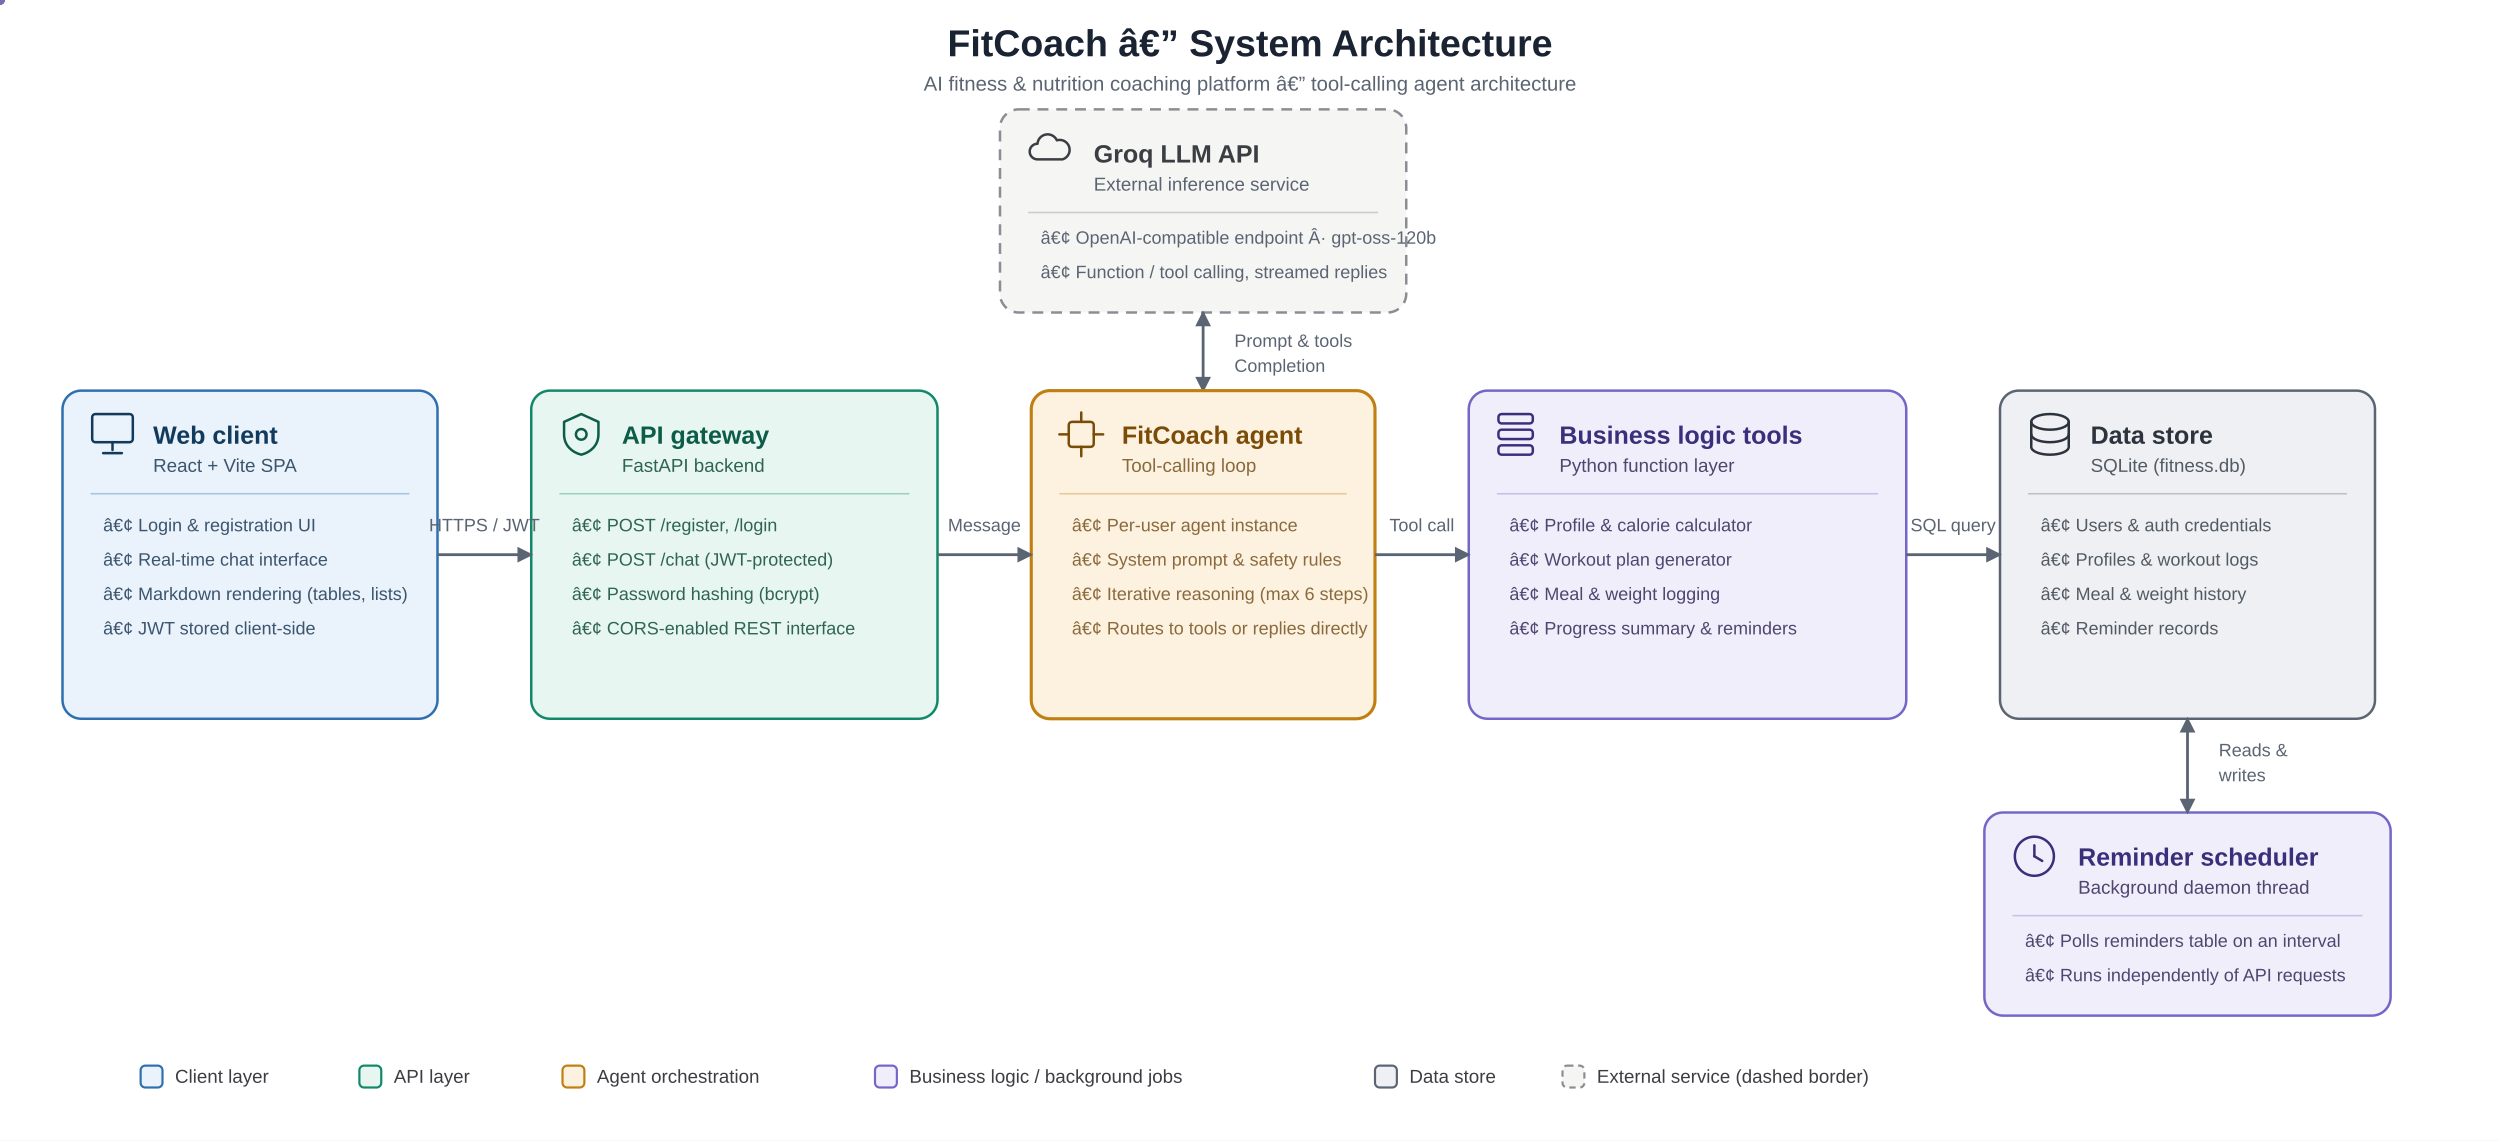
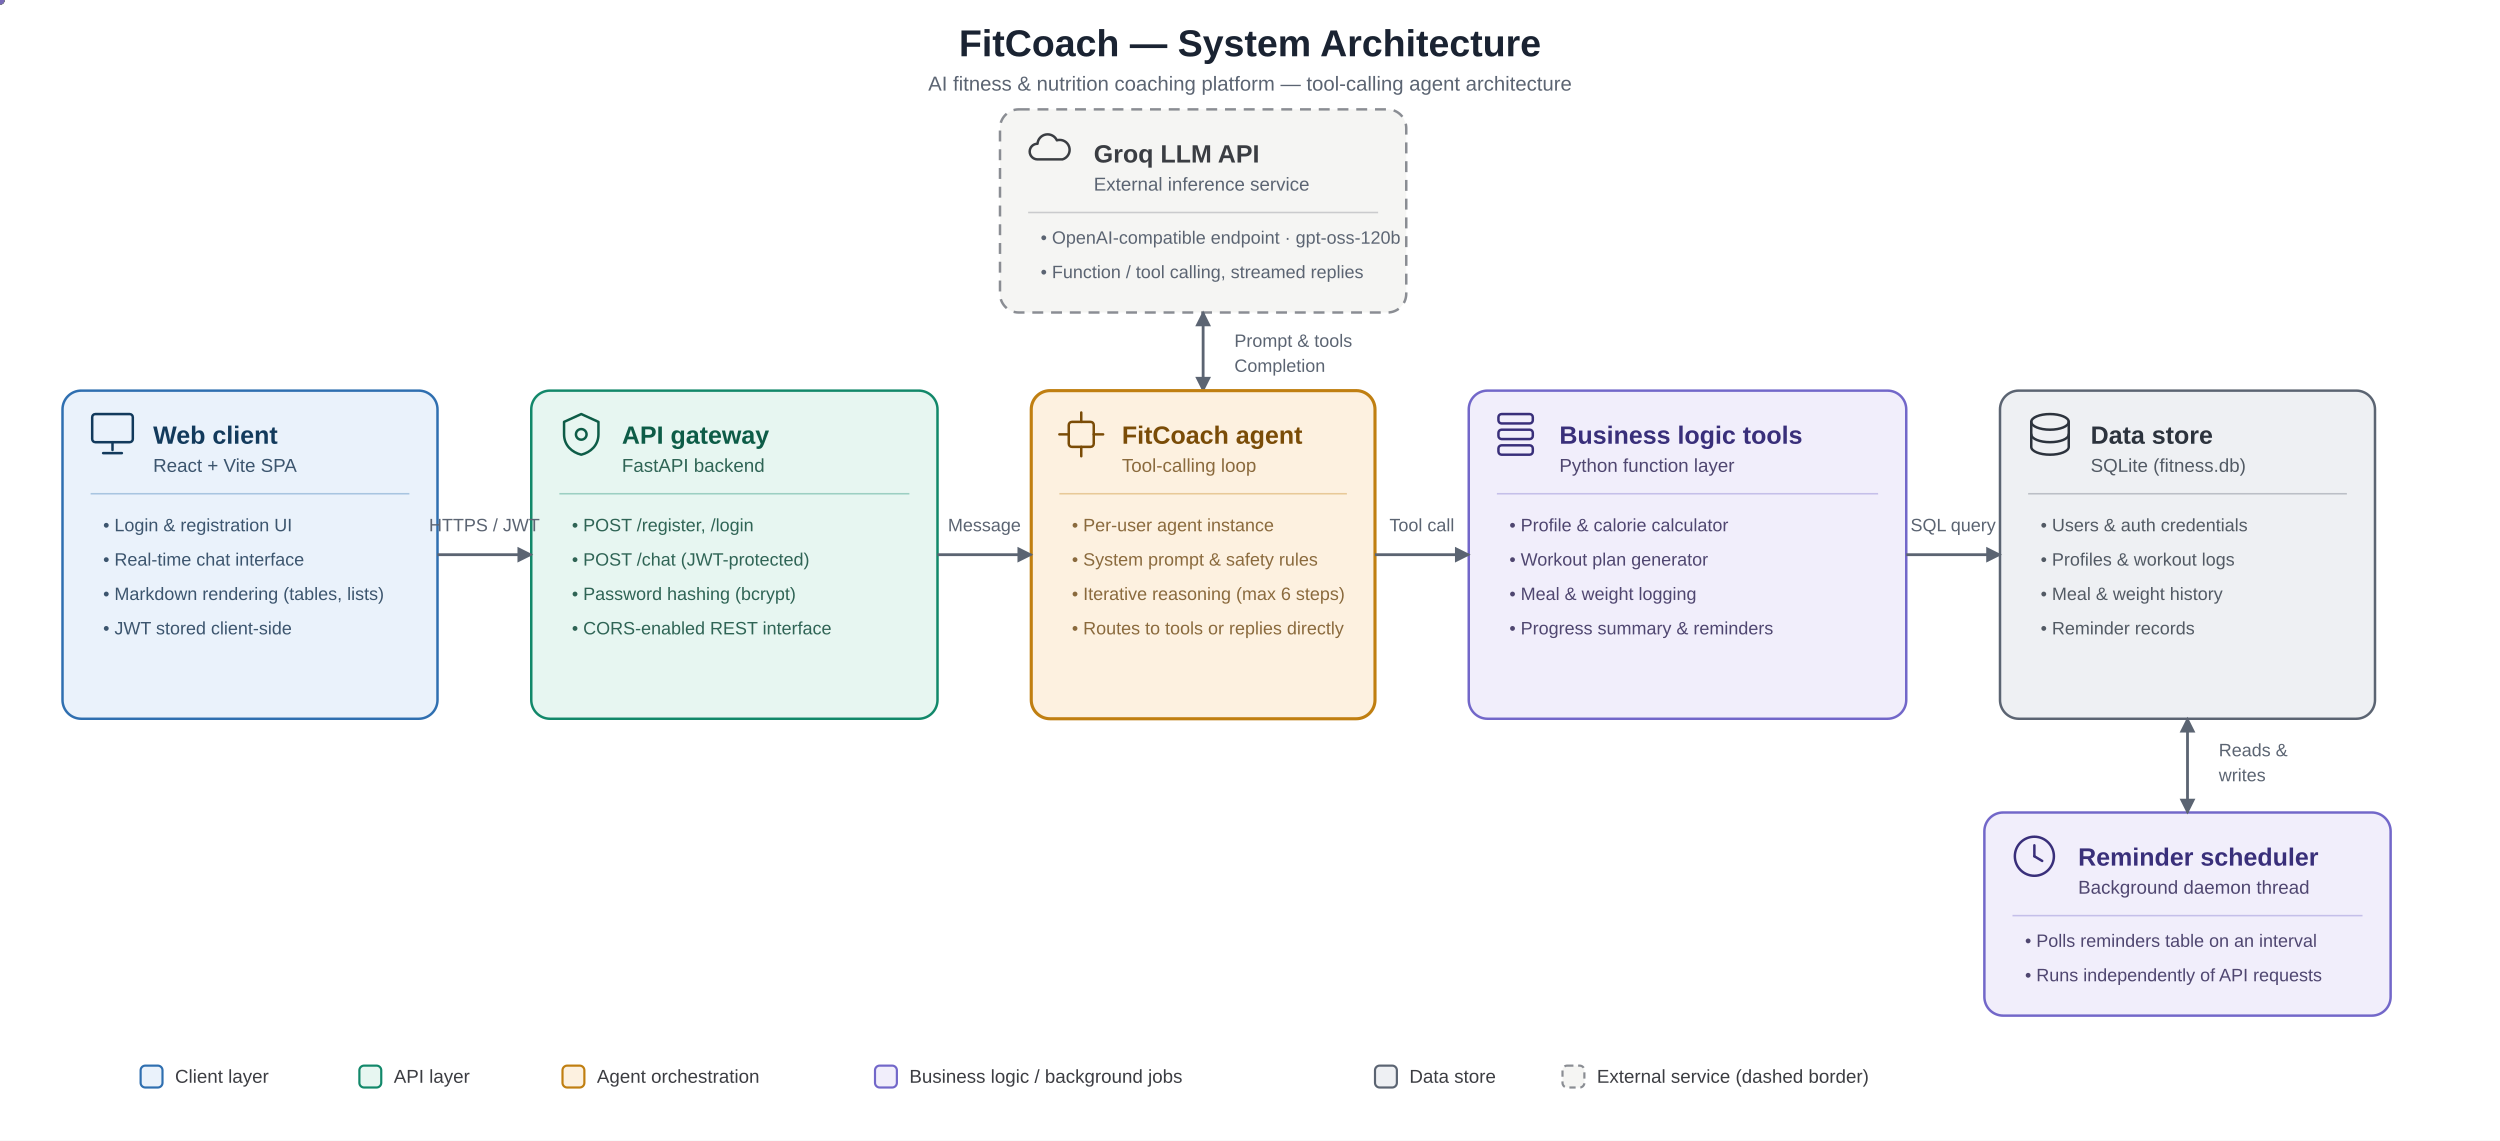
<svg xmlns="http://www.w3.org/2000/svg" width="1600" height="730" viewBox="0 0 1600 730" role="img">
  <defs>
    <marker id="arrow" viewBox="0 0 10 10" refX="8" refY="5" markerWidth="7" markerHeight="7" orient="auto-start-reverse">
      <path d="M1 1L9 5L1 9Z" fill="#5b6472" />
    </marker>
  </defs>
  <rect x="0" y="0" width="1600" height="730" fill="#ffffff" />
-   <text x="800" y="36" text-anchor="middle" font-family="Arial, Helvetica, sans-serif" font-size="24" font-weight="600" fill="#1a2332">FitCoach â€” System Architecture</text>
-   <text x="800" y="58" text-anchor="middle" font-family="Arial, Helvetica, sans-serif" font-size="13" fill="#5b6472">AI fitness &amp; nutrition coaching platform â€” tool-calling agent architecture</text>
+   <text x="800" y="36" text-anchor="middle" font-family="Arial, Helvetica, sans-serif" font-size="24" font-weight="600" fill="#1a2332">FitCoach — System Architecture</text>
+   <text x="800" y="58" text-anchor="middle" font-family="Arial, Helvetica, sans-serif" font-size="13" fill="#5b6472">AI fitness &amp; nutrition coaching platform — tool-calling agent architecture</text>
  <g font-family="Arial, Helvetica, sans-serif">
    <rect x="640" y="70" width="260" height="130" rx="12" fill="#f5f5f3" stroke="#8a8d93" stroke-width="1.6" stroke-dasharray="7 5" />
    <g transform="translate(658,84)" stroke="#3a3d42" stroke-width="1.6" fill="none" stroke-linecap="round" stroke-linejoin="round">
      <path d="M6 18a5 5 0 0 1 0-10 6.5 6.5 0 0 1 12.4-2.2A5.5 5.5 0 0 1 22 18z" />
    </g>
    <text x="700" y="104" font-size="16" font-weight="600" fill="#3a3d42">Groq LLM API</text>
    <text x="700" y="122" font-size="12" fill="#5b6472">External inference service</text>
    <line x1="658" y1="136" x2="882" y2="136" stroke="#8a8d93" stroke-width="1" opacity="0.4" />
-     <text x="666" y="156" font-size="11.5" fill="#5b6472">â€¢ OpenAI-compatible endpoint Â· gpt-oss-120b</text>
-     <text x="666" y="178" font-size="11.5" fill="#5b6472">â€¢ Function / tool calling, streamed replies</text>
+     <text x="666" y="156" font-size="11.5" fill="#5b6472">• OpenAI-compatible endpoint · gpt-oss-120b</text>
+     <text x="666" y="178" font-size="11.5" fill="#5b6472">• Function / tool calling, streamed replies</text>
  </g>
  <line x1="770" y1="200" x2="770" y2="250" stroke="#5b6472" stroke-width="1.8" marker-start="url(#arrow)" marker-end="url(#arrow)" />
  <text x="790" y="222" font-size="11.5" fill="#5b6472" font-family="Arial, Helvetica, sans-serif">Prompt &amp; tools</text>
  <text x="790" y="238" font-size="11.5" fill="#5b6472" font-family="Arial, Helvetica, sans-serif">Completion</text>
  <circle r="3" fill="#c07f11" opacity="0.9">
    <animateMotion dur="2s" repeatCount="indefinite" path="M770,250 L770,200" />
  </circle>
  <circle r="3" fill="#8a8d93" opacity="0.9">
    <animateMotion dur="2s" begin="1s" repeatCount="indefinite" path="M770,200 L770,250" />
  </circle>
  <g font-family="Arial, Helvetica, sans-serif">
    <rect x="40" y="250" width="240" height="210" rx="12" fill="#eaf2fb" stroke="#2f6fb0" stroke-width="1.6" />
    <g transform="translate(58,264)" stroke="#123a5c" stroke-width="1.6" fill="none" stroke-linecap="round" stroke-linejoin="round">
      <rect x="1" y="1" width="26" height="18" rx="2" />
      <line x1="14" y1="19" x2="14" y2="24" />
      <line x1="8" y1="26" x2="20" y2="26" />
    </g>
    <text x="98" y="284" font-size="16" font-weight="600" fill="#123a5c">Web client</text>
    <text x="98" y="302" font-size="12" fill="#3c556e">React + Vite SPA</text>
    <line x1="58" y1="316" x2="262" y2="316" stroke="#2f6fb0" stroke-width="1" opacity="0.35" />
-     <text x="66" y="340" font-size="11.5" fill="#3c556e">â€¢ Login &amp; registration UI</text>
-     <text x="66" y="362" font-size="11.5" fill="#3c556e">â€¢ Real-time chat interface</text>
-     <text x="66" y="384" font-size="11.5" fill="#3c556e">â€¢ Markdown rendering (tables, lists)</text>
-     <text x="66" y="406" font-size="11.5" fill="#3c556e">â€¢ JWT stored client-side</text>
+     <text x="66" y="340" font-size="11.5" fill="#3c556e">• Login &amp; registration UI</text>
+     <text x="66" y="362" font-size="11.5" fill="#3c556e">• Real-time chat interface</text>
+     <text x="66" y="384" font-size="11.5" fill="#3c556e">• Markdown rendering (tables, lists)</text>
+     <text x="66" y="406" font-size="11.5" fill="#3c556e">• JWT stored client-side</text>
  </g>
  <g font-family="Arial, Helvetica, sans-serif">
    <rect x="340" y="250" width="260" height="210" rx="12" fill="#e7f6f1" stroke="#12886a" stroke-width="1.6" />
    <g transform="translate(358,264)" stroke="#0d5c47" stroke-width="1.6" fill="none" stroke-linecap="round" stroke-linejoin="round">
      <path d="M14 1 L25 6 V14 C25 21 20 25.5 14 27 C8 25.5 3 21 3 14 V6 Z" />
      <circle cx="14" cy="14" r="3.4" />
    </g>
    <text x="398" y="284" font-size="16" font-weight="600" fill="#0d5c47">API gateway</text>
    <text x="398" y="302" font-size="12" fill="#2f6455">FastAPI backend</text>
    <line x1="358" y1="316" x2="582" y2="316" stroke="#12886a" stroke-width="1" opacity="0.35" />
-     <text x="366" y="340" font-size="11.5" fill="#2f6455">â€¢ POST /register, /login</text>
-     <text x="366" y="362" font-size="11.5" fill="#2f6455">â€¢ POST /chat (JWT-protected)</text>
-     <text x="366" y="384" font-size="11.5" fill="#2f6455">â€¢ Password hashing (bcrypt)</text>
-     <text x="366" y="406" font-size="11.5" fill="#2f6455">â€¢ CORS-enabled REST interface</text>
+     <text x="366" y="340" font-size="11.5" fill="#2f6455">• POST /register, /login</text>
+     <text x="366" y="362" font-size="11.5" fill="#2f6455">• POST /chat (JWT-protected)</text>
+     <text x="366" y="384" font-size="11.5" fill="#2f6455">• Password hashing (bcrypt)</text>
+     <text x="366" y="406" font-size="11.5" fill="#2f6455">• CORS-enabled REST interface</text>
  </g>
  <g font-family="Arial, Helvetica, sans-serif">
    <rect x="660" y="250" width="220" height="210" rx="12" fill="#fdf1e0" stroke="#c07f11" stroke-width="2">
      <animate attributeName="stroke-opacity" values="1;0.45;1" dur="2.4s" repeatCount="indefinite" />
    </rect>
    <g transform="translate(678,264)" stroke="#7a4c07" stroke-width="1.6" fill="none" stroke-linecap="round" stroke-linejoin="round">
      <rect x="6" y="6" width="16" height="16" rx="2" />
      <line x1="14" y1="0" x2="14" y2="6" />
      <line x1="14" y1="22" x2="14" y2="28" />
      <line x1="0" y1="14" x2="6" y2="14" />
      <line x1="22" y1="14" x2="28" y2="14" />
    </g>
    <text x="718" y="284" font-size="16" font-weight="600" fill="#7a4c07">FitCoach agent</text>
    <text x="718" y="302" font-size="12" fill="#8a6a3d">Tool-calling loop</text>
    <line x1="678" y1="316" x2="862" y2="316" stroke="#c07f11" stroke-width="1" opacity="0.35" />
-     <text x="686" y="340" font-size="11.5" fill="#8a6a3d">â€¢ Per-user agent instance</text>
-     <text x="686" y="362" font-size="11.5" fill="#8a6a3d">â€¢ System prompt &amp; safety rules</text>
-     <text x="686" y="384" font-size="11.5" fill="#8a6a3d">â€¢ Iterative reasoning (max 6 steps)</text>
-     <text x="686" y="406" font-size="11.5" fill="#8a6a3d">â€¢ Routes to tools or replies directly</text>
+     <text x="686" y="340" font-size="11.5" fill="#8a6a3d">• Per-user agent instance</text>
+     <text x="686" y="362" font-size="11.5" fill="#8a6a3d">• System prompt &amp; safety rules</text>
+     <text x="686" y="384" font-size="11.5" fill="#8a6a3d">• Iterative reasoning (max 6 steps)</text>
+     <text x="686" y="406" font-size="11.5" fill="#8a6a3d">• Routes to tools or replies directly</text>
  </g>
  <g font-family="Arial, Helvetica, sans-serif">
    <rect x="940" y="250" width="280" height="210" rx="12" fill="#f1eefb" stroke="#7267c9" stroke-width="1.6" />
    <g transform="translate(958,264)" stroke="#392f7a" stroke-width="1.6" fill="none" stroke-linecap="round" stroke-linejoin="round">
      <rect x="1" y="1" width="22" height="6" rx="2" />
      <rect x="1" y="11" width="22" height="6" rx="2" />
      <rect x="1" y="21" width="22" height="6" rx="2" />
    </g>
    <text x="998" y="284" font-size="16" font-weight="600" fill="#392f7a">Business logic tools</text>
    <text x="998" y="302" font-size="12" fill="#4f4670">Python function layer</text>
    <line x1="958" y1="316" x2="1202" y2="316" stroke="#7267c9" stroke-width="1" opacity="0.35" />
-     <text x="966" y="340" font-size="11.5" fill="#4f4670">â€¢ Profile &amp; calorie calculator</text>
-     <text x="966" y="362" font-size="11.5" fill="#4f4670">â€¢ Workout plan generator</text>
-     <text x="966" y="384" font-size="11.5" fill="#4f4670">â€¢ Meal &amp; weight logging</text>
-     <text x="966" y="406" font-size="11.5" fill="#4f4670">â€¢ Progress summary &amp; reminders</text>
+     <text x="966" y="340" font-size="11.5" fill="#4f4670">• Profile &amp; calorie calculator</text>
+     <text x="966" y="362" font-size="11.5" fill="#4f4670">• Workout plan generator</text>
+     <text x="966" y="384" font-size="11.5" fill="#4f4670">• Meal &amp; weight logging</text>
+     <text x="966" y="406" font-size="11.5" fill="#4f4670">• Progress summary &amp; reminders</text>
  </g>
  <g font-family="Arial, Helvetica, sans-serif">
    <rect x="1280" y="250" width="240" height="210" rx="12" fill="#eef0f3" stroke="#5b6472" stroke-width="1.6" />
    <g transform="translate(1298,264)" stroke="#2c333d" stroke-width="1.6" fill="none" stroke-linecap="round" stroke-linejoin="round">
      <ellipse cx="14" cy="6" rx="12" ry="5" />
      <path d="M2 6 V22 C2 24.8 7.4 27 14 27 C20.6 27 26 24.8 26 22 V6" />
      <path d="M2 14 C2 16.8 7.4 19 14 19 C20.6 19 26 16.8 26 14" />
    </g>
    <text x="1338" y="284" font-size="16" font-weight="600" fill="#2c333d">Data store</text>
    <text x="1338" y="302" font-size="12" fill="#525a64">SQLite (fitness.db)</text>
    <line x1="1298" y1="316" x2="1502" y2="316" stroke="#5b6472" stroke-width="1" opacity="0.35" />
-     <text x="1306" y="340" font-size="11.5" fill="#525a64">â€¢ Users &amp; auth credentials</text>
-     <text x="1306" y="362" font-size="11.5" fill="#525a64">â€¢ Profiles &amp; workout logs</text>
-     <text x="1306" y="384" font-size="11.5" fill="#525a64">â€¢ Meal &amp; weight history</text>
-     <text x="1306" y="406" font-size="11.5" fill="#525a64">â€¢ Reminder records</text>
+     <text x="1306" y="340" font-size="11.5" fill="#525a64">• Users &amp; auth credentials</text>
+     <text x="1306" y="362" font-size="11.5" fill="#525a64">• Profiles &amp; workout logs</text>
+     <text x="1306" y="384" font-size="11.5" fill="#525a64">• Meal &amp; weight history</text>
+     <text x="1306" y="406" font-size="11.5" fill="#525a64">• Reminder records</text>
  </g>
  <g font-family="Arial, Helvetica, sans-serif">
    <rect x="1270" y="520" width="260" height="130" rx="12" fill="#f1eefb" stroke="#7267c9" stroke-width="1.6" />
    <g transform="translate(1288,534)" stroke="#392f7a" stroke-width="1.6" fill="none" stroke-linecap="round" stroke-linejoin="round">
      <circle cx="14" cy="14" r="12.5" />
      <line x1="14" y1="14" x2="14" y2="7" />
      <line x1="14" y1="14" x2="19" y2="17" />
    </g>
    <text x="1330" y="554" font-size="16" font-weight="600" fill="#392f7a">Reminder scheduler</text>
    <text x="1330" y="572" font-size="12" fill="#4f4670">Background daemon thread</text>
    <line x1="1288" y1="586" x2="1512" y2="586" stroke="#7267c9" stroke-width="1" opacity="0.35" />
-     <text x="1296" y="606" font-size="11.5" fill="#4f4670">â€¢ Polls reminders table on an interval</text>
-     <text x="1296" y="628" font-size="11.5" fill="#4f4670">â€¢ Runs independently of API requests</text>
+     <text x="1296" y="606" font-size="11.5" fill="#4f4670">• Polls reminders table on an interval</text>
+     <text x="1296" y="628" font-size="11.5" fill="#4f4670">• Runs independently of API requests</text>
  </g>
  <line x1="1400" y1="460" x2="1400" y2="520" stroke="#5b6472" stroke-width="1.8" marker-start="url(#arrow)" marker-end="url(#arrow)" />
  <text x="1420" y="484" font-size="11.5" fill="#5b6472" font-family="Arial, Helvetica, sans-serif">Reads &amp;</text>
  <text x="1420" y="500" font-size="11.5" fill="#5b6472" font-family="Arial, Helvetica, sans-serif">writes</text>
  <circle r="3" fill="#5b6472" opacity="0.9">
    <animateMotion dur="2.2s" repeatCount="indefinite" path="M1400,460 L1400,520" />
  </circle>
  <g font-family="Arial, Helvetica, sans-serif">
    <line x1="280" y1="355" x2="340" y2="355" stroke="#5b6472" stroke-width="1.8" marker-end="url(#arrow)" />
    <text x="310" y="340" text-anchor="middle" font-size="11.5" fill="#5b6472">HTTPS / JWT</text>
    <circle r="3" fill="#2f6fb0" opacity="0.9">
      <animateMotion dur="1.8s" repeatCount="indefinite" path="M280,355 L340,355" />
    </circle>
    <line x1="600" y1="355" x2="660" y2="355" stroke="#5b6472" stroke-width="1.8" marker-end="url(#arrow)" />
    <text x="630" y="340" text-anchor="middle" font-size="11.5" fill="#5b6472">Message</text>
    <circle r="3" fill="#12886a" opacity="0.9">
      <animateMotion dur="1.8s" begin="0.4s" repeatCount="indefinite" path="M600,355 L660,355" />
    </circle>
    <line x1="880" y1="355" x2="940" y2="355" stroke="#5b6472" stroke-width="1.8" marker-end="url(#arrow)" />
    <text x="910" y="340" text-anchor="middle" font-size="11.5" fill="#5b6472">Tool call</text>
    <circle r="3" fill="#c07f11" opacity="0.9">
      <animateMotion dur="1.8s" begin="0.8s" repeatCount="indefinite" path="M880,355 L940,355" />
    </circle>
    <line x1="1220" y1="355" x2="1280" y2="355" stroke="#5b6472" stroke-width="1.8" marker-end="url(#arrow)" />
    <text x="1250" y="340" text-anchor="middle" font-size="11.5" fill="#5b6472">SQL query</text>
    <circle r="3" fill="#7267c9" opacity="0.9">
      <animateMotion dur="1.8s" begin="1.2s" repeatCount="indefinite" path="M1220,355 L1280,355" />
    </circle>
  </g>
  <g font-family="Arial, Helvetica, sans-serif" font-size="12" fill="#3c3d42">
    <rect x="90" y="682" width="14" height="14" rx="3" fill="#eaf2fb" stroke="#2f6fb0" stroke-width="1.4" />
    <text x="112" y="693">Client layer</text>
    <rect x="230" y="682" width="14" height="14" rx="3" fill="#e7f6f1" stroke="#12886a" stroke-width="1.4" />
    <text x="252" y="693">API layer</text>
    <rect x="360" y="682" width="14" height="14" rx="3" fill="#fdf1e0" stroke="#c07f11" stroke-width="1.4" />
    <text x="382" y="693">Agent orchestration</text>
    <rect x="560" y="682" width="14" height="14" rx="3" fill="#f1eefb" stroke="#7267c9" stroke-width="1.4" />
    <text x="582" y="693">Business logic / background jobs</text>
    <rect x="880" y="682" width="14" height="14" rx="3" fill="#eef0f3" stroke="#5b6472" stroke-width="1.4" />
    <text x="902" y="693">Data store</text>
    <rect x="1000" y="682" width="14" height="14" rx="3" fill="#f5f5f3" stroke="#8a8d93" stroke-width="1.4" stroke-dasharray="4 3" />
    <text x="1022" y="693">External service (dashed border)</text>
  </g>
</svg>
